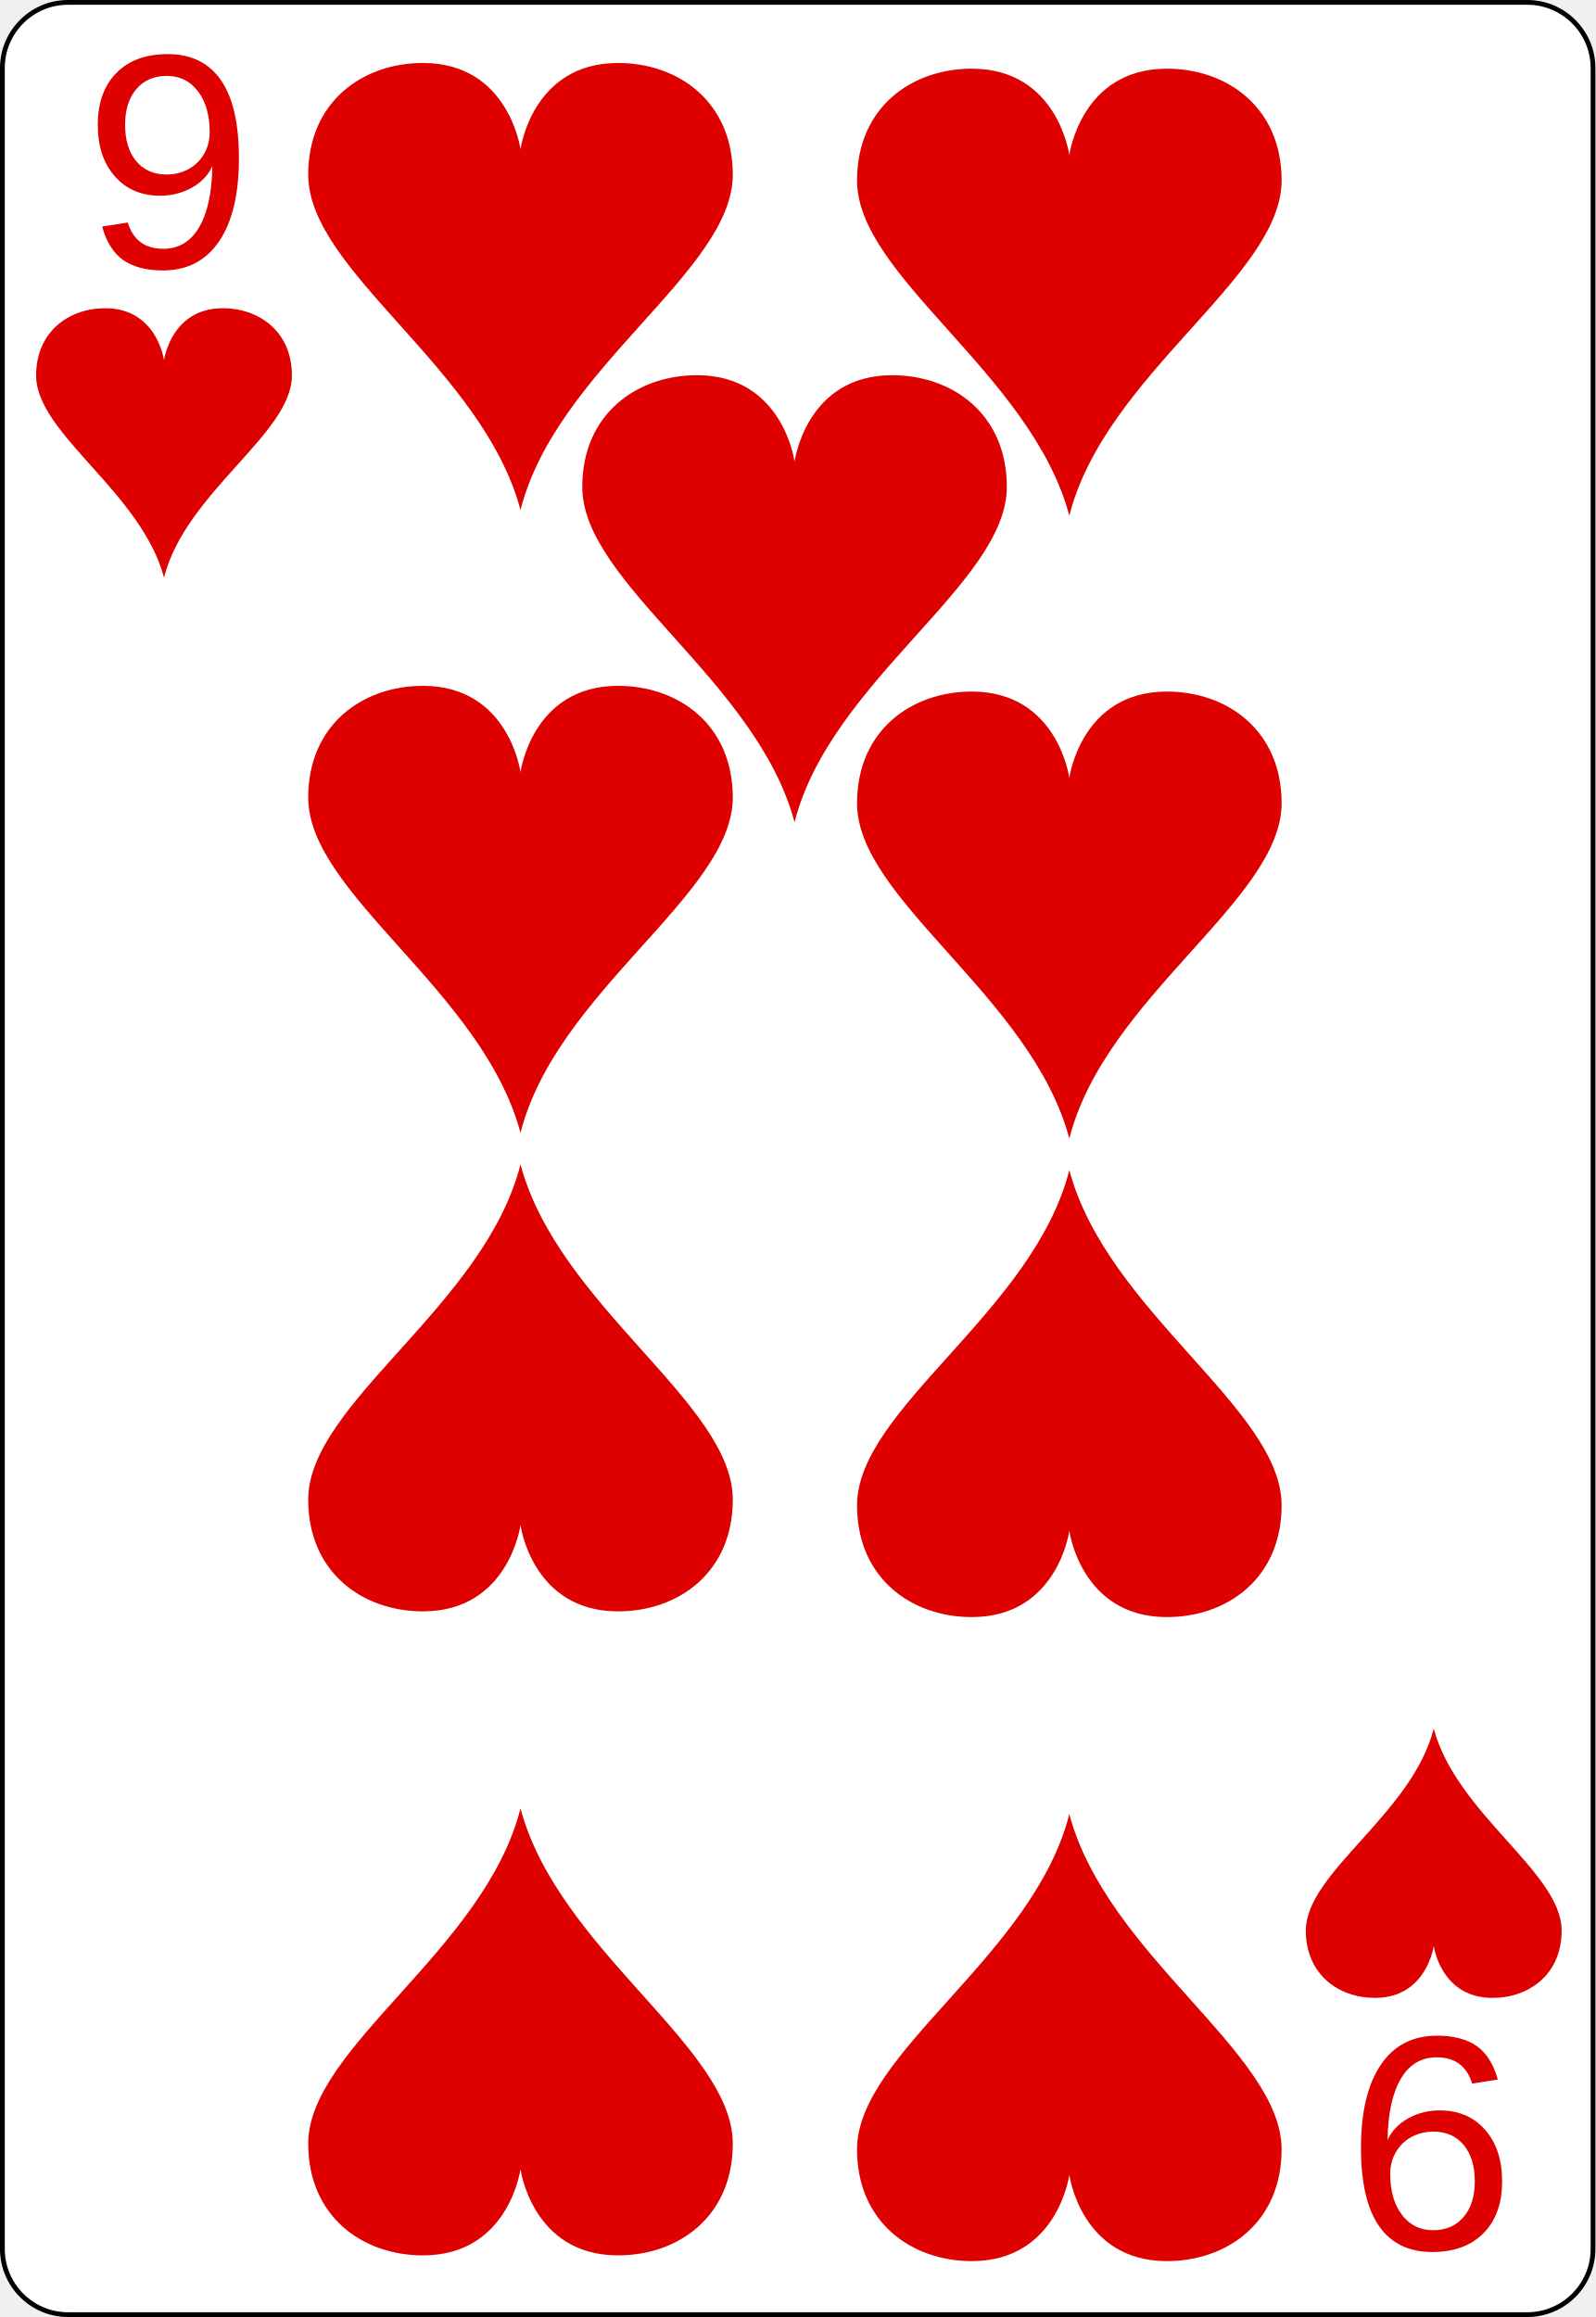
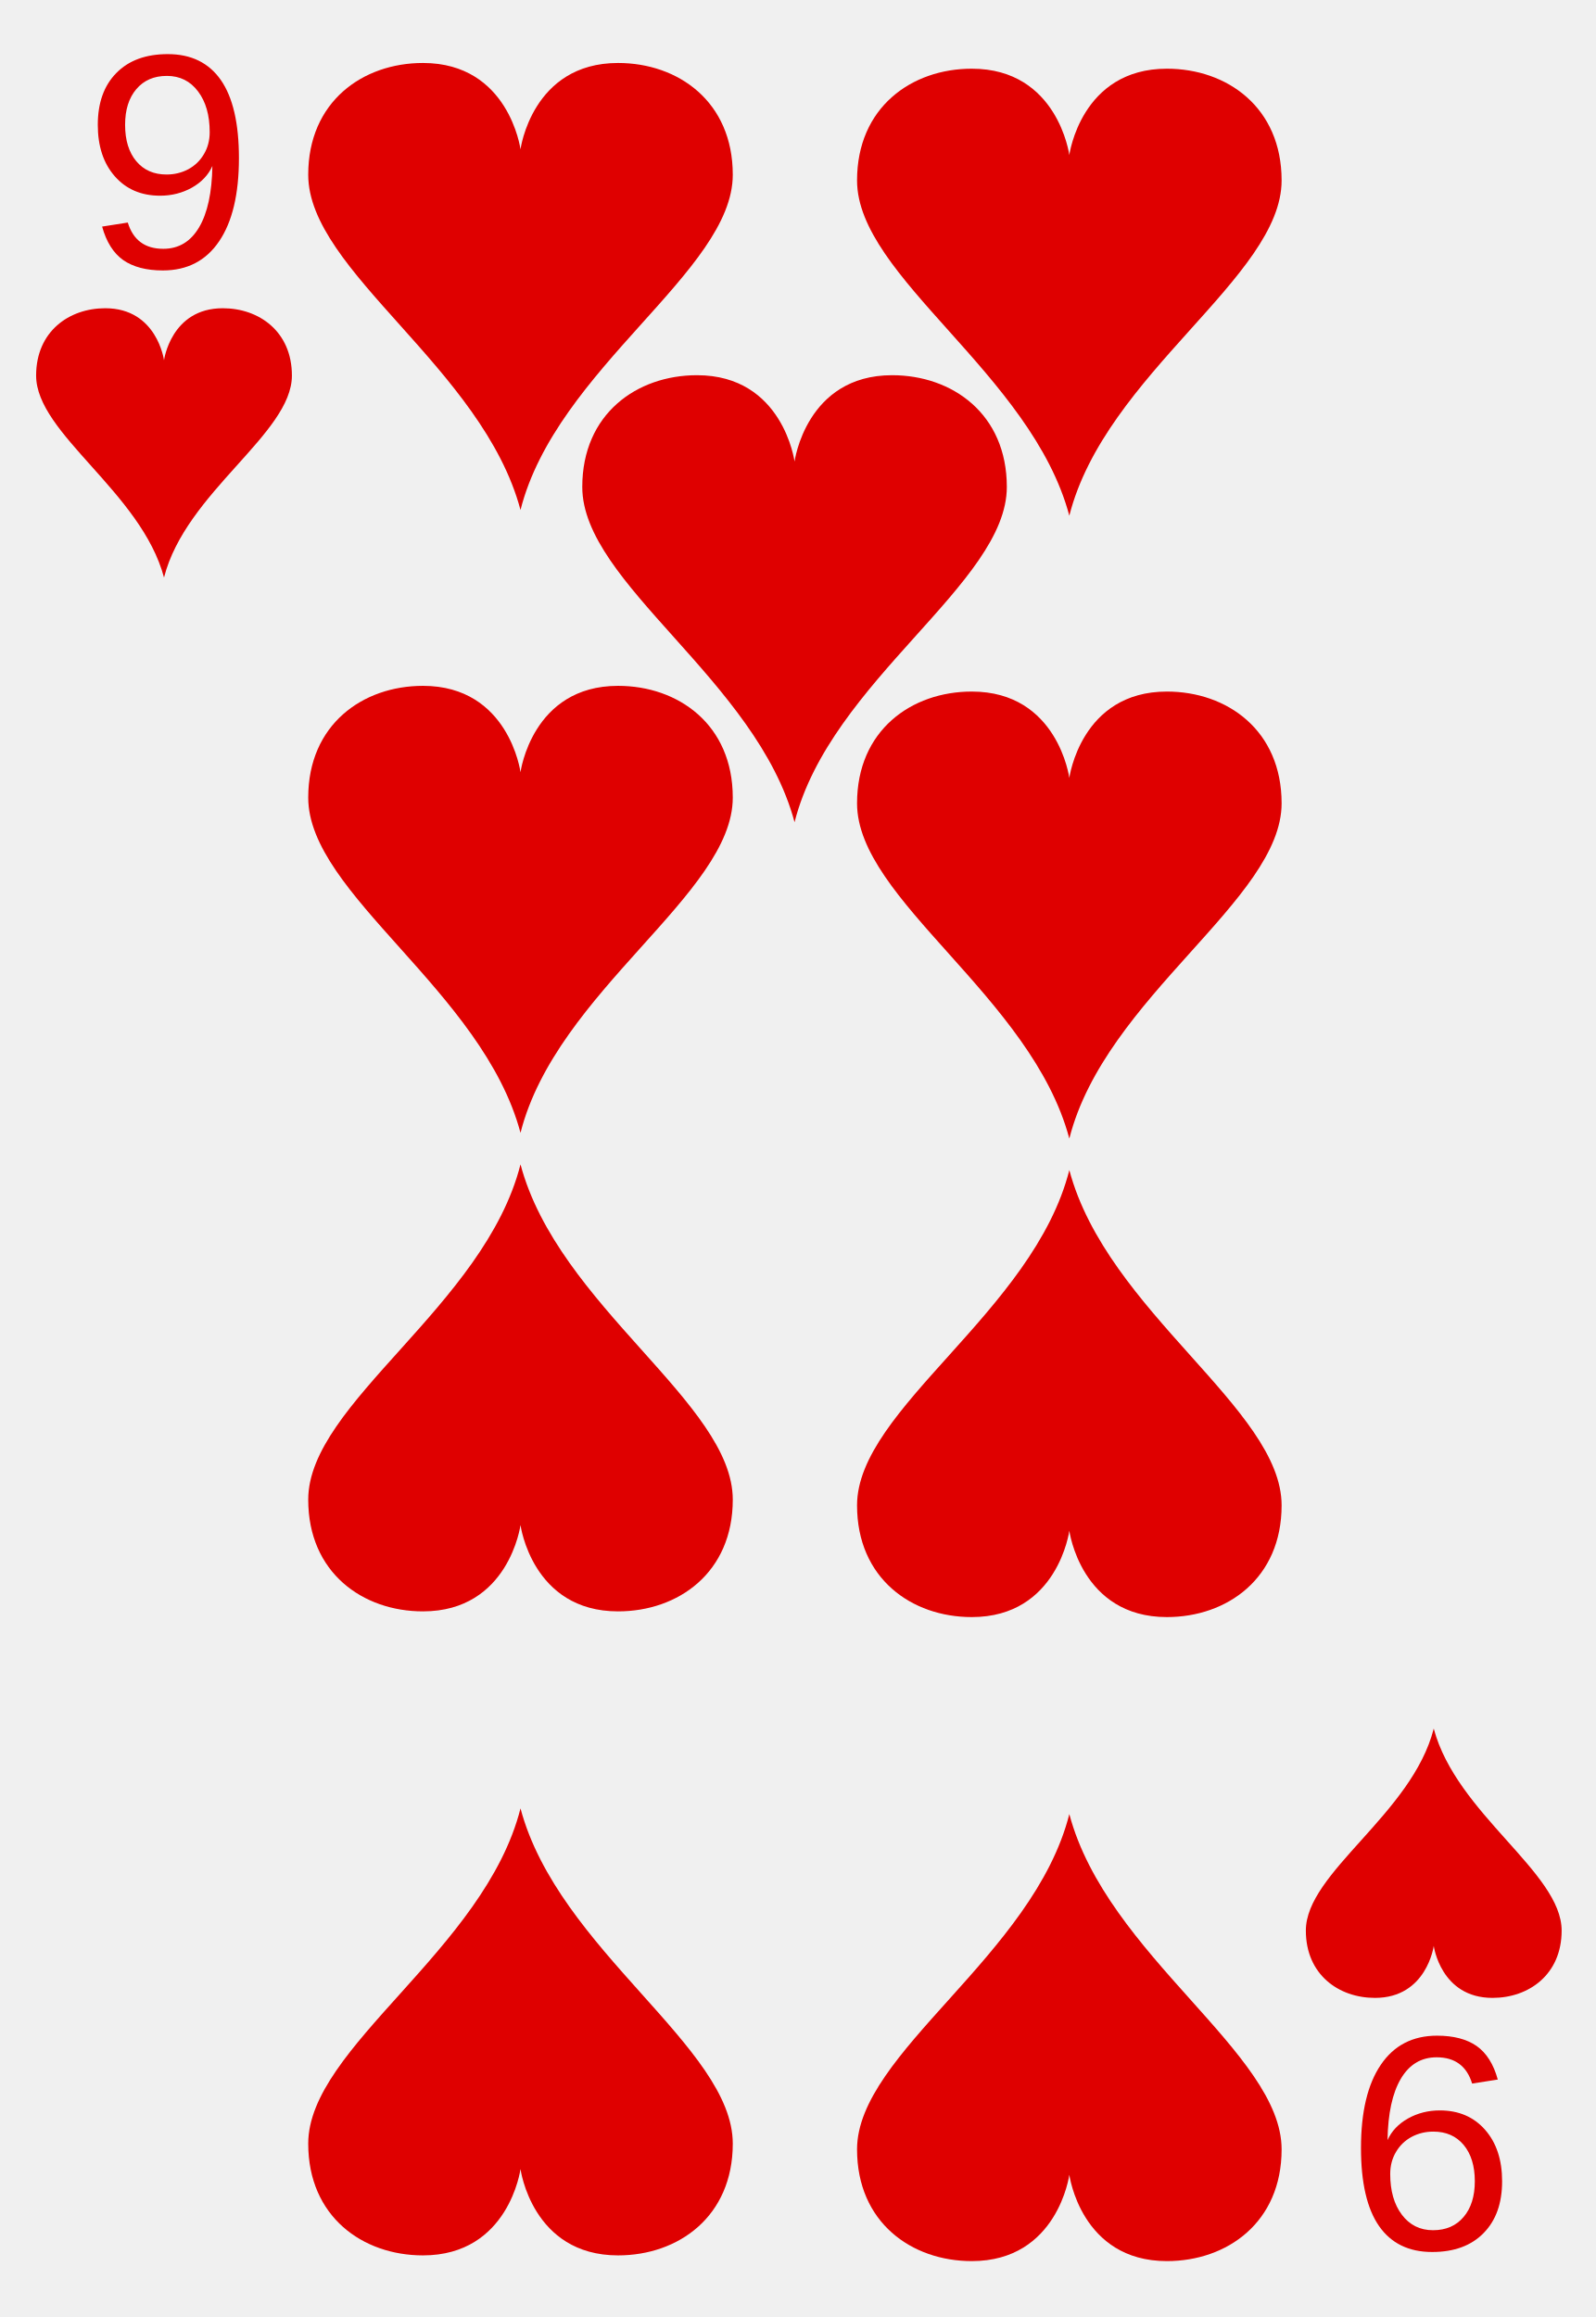
<svg xmlns="http://www.w3.org/2000/svg" xmlns:xlink="http://www.w3.org/1999/xlink" width="167.087pt" height="242.667pt" viewBox="0 0 167.087 242.667" xml:space="preserve" id="svg2" version="1.1">
  <defs id="defs41">
    <radialGradient xlink:href="#linearGradient3773" id="radialGradient3781" cx="-0.158" cy="-8.835" fx="-0.158" fy="-8.835" r="8" gradientTransform="matrix(-1.584269,-0.02349808,0.03071979,-2.477574,-0.2485638,-26.71351)" gradientUnits="userSpaceOnUse" />
    <linearGradient id="linearGradient3773">
      <stop style="stop-color:#000000;stop-opacity:1;" offset="0" id="stop3775" />
      <stop style="stop-color:#000000;stop-opacity:0.649;" offset="1" id="stop3777" />
    </linearGradient>
    <radialGradient xlink:href="#linearGradient3773" id="radialGradient3957" cx="-0.158" cy="-8.835" fx="-0.158" fy="-8.835" r="8" gradientTransform="matrix(-1.584269,-0.02349808,0.03071979,-2.477574,-0.2485638,-26.71351)" gradientUnits="userSpaceOnUse" />
    <linearGradient id="linearGradient3959">
      <stop style="stop-color:#000000;stop-opacity:1;" offset="0" id="stop3961" />
      <stop style="stop-color:#000000;stop-opacity:0.649;" offset="1" id="stop3963" />
    </linearGradient>
    <radialGradient r="81.903" fy="509.476" fx="168.025" cy="509.476" cx="168.025" gradientTransform="matrix(1.25656,-0.7774064,0.3366382,0.5361257,-221.2021,359.2426)" gradientUnits="userSpaceOnUse" id="radialGradient3975" xlink:href="#linearGradient3784-4" />
    <linearGradient id="linearGradient3784-4">
      <stop style="stop-color:#ffffff;stop-opacity:0.435;" offset="0" id="stop3786-8" />
      <stop style="stop-color:#000000;stop-opacity:0;" offset="1" id="stop3788-6" />
    </linearGradient>
    <radialGradient xlink:href="#linearGradient3784-4-5" id="radialGradient3929" gradientUnits="userSpaceOnUse" gradientTransform="matrix(1.25656,-0.7774064,0.3366382,0.5361257,-221.2021,359.2426)" cx="168.025" cy="509.476" fx="168.025" fy="509.476" r="81.903" />
    <linearGradient id="linearGradient3784-4-5">
      <stop style="stop-color:#ffffff;stop-opacity:0.489;" offset="0" id="stop3786-8-0" />
      <stop style="stop-color:#000000;stop-opacity:0;" offset="1" id="stop3788-6-3" />
    </linearGradient>
    <radialGradient xlink:href="#linearGradient3784-4-1" id="radialGradient3927" gradientUnits="userSpaceOnUse" gradientTransform="matrix(1.25656,-0.7774064,0.3366382,0.5361257,-221.2021,359.2426)" cx="168.025" cy="509.476" fx="168.025" fy="509.476" r="81.903" />
    <linearGradient id="linearGradient3784-4-1">
      <stop style="stop-color:#ffffff;stop-opacity:0.237;" offset="0" id="stop3786-8-03" />
      <stop style="stop-color:#000000;stop-opacity:0;" offset="1" id="stop3788-6-6" />
    </linearGradient>
    <radialGradient xlink:href="#linearGradient3768" id="radialGradient3776" cx="-0.206" cy="-4.579" fx="-0.206" fy="-4.579" r="8" gradientTransform="matrix(-1,0,0,-1.720176,-0.4120407,-13.02719)" gradientUnits="userSpaceOnUse" />
    <linearGradient id="linearGradient3768">
      <stop style="stop-color:#df0000;stop-opacity:1;" offset="0" id="stop3770" />
      <stop style="stop-color:#df0000;stop-opacity:0.672;" offset="1" id="stop3772" />
    </linearGradient>
    <radialGradient r="81.903" fy="511.223" fx="171.487" cy="511.223" cx="171.487" gradientTransform="matrix(1.152989,-0.6739155,0.3948202,0.6754904,-233.6326,270.4008)" gradientUnits="userSpaceOnUse" id="radialGradient4013" xlink:href="#linearGradient3784-4-6" />
    <linearGradient id="linearGradient3784-4-6">
      <stop style="stop-color:#ffffff;stop-opacity:0.313;" offset="0" id="stop3786-8-8" />
      <stop style="stop-color:#000000;stop-opacity:0;" offset="1" id="stop3788-6-8" />
    </linearGradient>
    <radialGradient r="81.903" fy="492.632" fx="159.354" cy="492.632" cx="159.354" gradientTransform="matrix(1.089478,-0.715138,0.4464527,0.6562658,-244.9333,290.9185)" gradientUnits="userSpaceOnUse" id="radialGradient4013-8" xlink:href="#linearGradient3784-4-2" />
    <linearGradient id="linearGradient3784-4-2">
      <stop style="stop-color:#ffffff;stop-opacity:0.29;" offset="0" id="stop3786-8-1" />
      <stop style="stop-color:#000000;stop-opacity:0;" offset="1" id="stop3788-6-5" />
    </linearGradient>
    <radialGradient r="81.903" fy="492.632" fx="159.354" cy="492.632" cx="159.354" gradientTransform="matrix(1.089478,-0.715138,0.4464527,0.6562658,-244.9333,290.9185)" gradientUnits="userSpaceOnUse" id="radialGradient3073" xlink:href="#linearGradient3784-4-2" />
  </defs>
  <g id="Layer_x0020_1" style="fill-rule:nonzero;clip-rule:nonzero;stroke:#000000;stroke-miterlimit:4;">
-     <path style="fill:#FFFFFF;stroke-width:0.5;" d="M166.837,235.548c0,3.777-3.087,6.869-6.871,6.869H7.111c-3.775,0-6.861-3.092-6.861-6.869V7.12C0.25,3.343,3.336,0.25,7.111,0.25h152.855    c3.784,0,6.871,3.093,6.871,6.87v228.428z" id="path5" />
    <g style="stroke:none;" id="g7">
      <g id="g9">
				
			</g>
    </g>
    <g id="g15">
			
		</g>
    <g id="g19">
			
		</g>
    <g style="stroke:none;" id="g23">
      <g id="g25">
				
			</g>
    </g>
    <g style="stroke:none;" id="g31">
      <g id="g33">
				
			</g>
    </g>
  </g>
  <g transform="matrix(1.674307,0,0,1.566992,17.17751,46.38532)" id="layer1-9-6" style="fill:#df0000;fill-opacity:1">
    <path style="fill:#df0000;fill-opacity:1" id="hl-8" d="M 3.676,-9 C 0.433,-9 0,-5.523 0,-5.523 0,-5.523 -0.433,-9 -3.676,-9 -5.946,-9 -8,-7.441 -8,-4.5 -8,-0.614 -1.421,3.294 0,9 1.352,3.299 8,-0.614 8,-4.5 8,-7.441 5.946,-9 3.676,-9 z" />
  </g>
  <g transform="matrix(-1.674307,0,0,-1.566992,150.156,195.1431)" id="layer1-9-6-5" style="fill:#df0000;fill-opacity:1">
    <path style="fill:#df0000;fill-opacity:1" id="hl-8-1" d="M 3.676,-9 C 0.433,-9 0,-5.523 0,-5.523 0,-5.523 -0.433,-9 -3.676,-9 -5.946,-9 -8,-7.441 -8,-4.5 -8,-0.614 -1.421,3.294 0,9 1.352,3.299 8,-0.614 8,-4.5 8,-7.441 5.946,-9 3.676,-9 z" />
  </g>
  <g transform="matrix(2.779008,0,0,2.600887,54.51227,30.00377)" id="layer1-9-6-8" style="fill:#df0000;fill-opacity:1">
    <path style="fill:#df0000;fill-opacity:1" id="hl-8-8" d="M 3.676,-9 C 0.433,-9 0,-5.523 0,-5.523 0,-5.523 -0.433,-9 -3.676,-9 -5.946,-9 -8,-7.441 -8,-4.5 -8,-0.614 -1.421,3.294 0,9 1.352,3.299 8,-0.614 8,-4.5 8,-7.441 5.946,-9 3.676,-9 z" />
  </g>
  <g transform="matrix(-2.779008,0,0,-2.600887,54.51227,212.8062)" id="layer1-9-6-8-9" style="fill:#df0000;fill-opacity:1">
    <path style="fill:#df0000;fill-opacity:1" id="hl-8-8-5" d="M 3.676,-9 C 0.433,-9 0,-5.523 0,-5.523 0,-5.523 -0.433,-9 -3.676,-9 -5.946,-9 -8,-7.441 -8,-4.5 -8,-0.614 -1.421,3.294 0,9 1.352,3.299 8,-0.614 8,-4.5 8,-7.441 5.946,-9 3.676,-9 z" />
  </g>
  <g transform="matrix(2.779008,0,0,2.600887,54.51227,95.23862)" id="layer1-9-6-8-8" style="fill:#df0000;fill-opacity:1">
    <path style="fill:#df0000;fill-opacity:1" id="hl-8-8-8" d="M 3.676,-9 C 0.433,-9 0,-5.523 0,-5.523 0,-5.523 -0.433,-9 -3.676,-9 -5.946,-9 -8,-7.441 -8,-4.5 -8,-0.614 -1.421,3.294 0,9 1.352,3.299 8,-0.614 8,-4.5 8,-7.441 5.946,-9 3.676,-9 z" />
  </g>
  <g transform="matrix(-2.779008,0,0,-2.600887,54.51227,145.356)" id="layer1-9-6-8-884-8" style="fill:#df0000;fill-opacity:1">
    <path style="fill:#df0000;fill-opacity:1" id="hl-8-8-3-8" d="M 3.676,-9 C 0.433,-9 0,-5.523 0,-5.523 0,-5.523 -0.433,-9 -3.676,-9 -5.946,-9 -8,-7.441 -8,-4.5 -8,-0.614 -1.421,3.294 0,9 1.352,3.299 8,-0.614 8,-4.5 8,-7.441 5.946,-9 3.676,-9 z" />
  </g>
  <g transform="matrix(2.779008,0,0,2.600887,111.9909,30.60254)" id="layer1-9-6-8-7" style="fill:#df0000;fill-opacity:1">
    <path style="fill:#df0000;fill-opacity:1" id="hl-8-8-1" d="M 3.676,-9 C 0.433,-9 0,-5.523 0,-5.523 0,-5.523 -0.433,-9 -3.676,-9 -5.946,-9 -8,-7.441 -8,-4.5 -8,-0.614 -1.421,3.294 0,9 1.352,3.299 8,-0.614 8,-4.5 8,-7.441 5.946,-9 3.676,-9 z" />
  </g>
  <g transform="matrix(-2.779008,0,0,-2.600887,111.9909,213.4049)" id="layer1-9-6-8-9-7" style="fill:#df0000;fill-opacity:1">
    <path style="fill:#df0000;fill-opacity:1" id="hl-8-8-5-2" d="M 3.676,-9 C 0.433,-9 0,-5.523 0,-5.523 0,-5.523 -0.433,-9 -3.676,-9 -5.946,-9 -8,-7.441 -8,-4.5 -8,-0.614 -1.421,3.294 0,9 1.352,3.299 8,-0.614 8,-4.5 8,-7.441 5.946,-9 3.676,-9 z" />
  </g>
  <g transform="matrix(2.779008,0,0,2.600887,111.9909,95.8374)" id="layer1-9-6-8-8-7" style="fill:#df0000;fill-opacity:1">
    <path style="fill:#df0000;fill-opacity:1" id="hl-8-8-8-2" d="M 3.676,-9 C 0.433,-9 0,-5.523 0,-5.523 0,-5.523 -0.433,-9 -3.676,-9 -5.946,-9 -8,-7.441 -8,-4.5 -8,-0.614 -1.421,3.294 0,9 1.352,3.299 8,-0.614 8,-4.5 8,-7.441 5.946,-9 3.676,-9 z" />
  </g>
  <g transform="matrix(-2.779008,0,0,-2.600887,111.9909,145.9548)" id="layer1-9-6-8-884-8-2" style="fill:#df0000;fill-opacity:1">
    <path style="fill:#df0000;fill-opacity:1" id="hl-8-8-3-8-6" d="M 3.676,-9 C 0.433,-9 0,-5.523 0,-5.523 0,-5.523 -0.433,-9 -3.676,-9 -5.946,-9 -8,-7.441 -8,-4.5 -8,-0.614 -1.421,3.294 0,9 1.352,3.299 8,-0.614 8,-4.5 8,-7.441 5.946,-9 3.676,-9 z" />
  </g>
  <g transform="matrix(2.779008,0,0,2.600887,83.21339,62.70455)" id="layer1-9-6-8-91" style="fill:#df0000;fill-opacity:1">
    <path style="fill:#df0000;fill-opacity:1" id="hl-8-8-7" d="M 3.676,-9 C 0.433,-9 0,-5.523 0,-5.523 0,-5.523 -0.433,-9 -3.676,-9 -5.946,-9 -8,-7.441 -8,-4.5 -8,-0.614 -1.421,3.294 0,9 1.352,3.299 8,-0.614 8,-4.5 8,-7.441 5.946,-9 3.676,-9 z" />
  </g>
  <text xml:space="preserve" style="font-size:32px;font-style:normal;font-weight:normal;line-height:125%;letter-spacing:0px;word-spacing:0px;fill:#df0000;fill-opacity:1;stroke:none;font-family:Bitstream Vera Sans" x="8.744" y="28.013" id="text3788-43">
    <tspan id="tspan3790-1" x="8.744" y="28.013" style="font-style:normal;font-variant:normal;font-weight:normal;font-stretch:normal;fill:#df0000;fill-opacity:1;font-family:Arial;-inkscape-font-specification:Arial">9</tspan>
  </text>
  <text xml:space="preserve" style="font-size:32px;font-style:normal;font-weight:normal;line-height:125%;letter-spacing:0px;word-spacing:0px;fill:#df0000;fill-opacity:1;stroke:none;font-family:Bitstream Vera Sans" x="-158.818" y="-213.515" id="text3788-43-3" transform="scale(-1,-1)">
    <tspan id="tspan3790-1-1" x="-158.818" y="-213.515" style="font-style:normal;font-variant:normal;font-weight:normal;font-stretch:normal;fill:#df0000;fill-opacity:1;font-family:Arial;-inkscape-font-specification:Arial">9</tspan>
  </text>
</svg>
